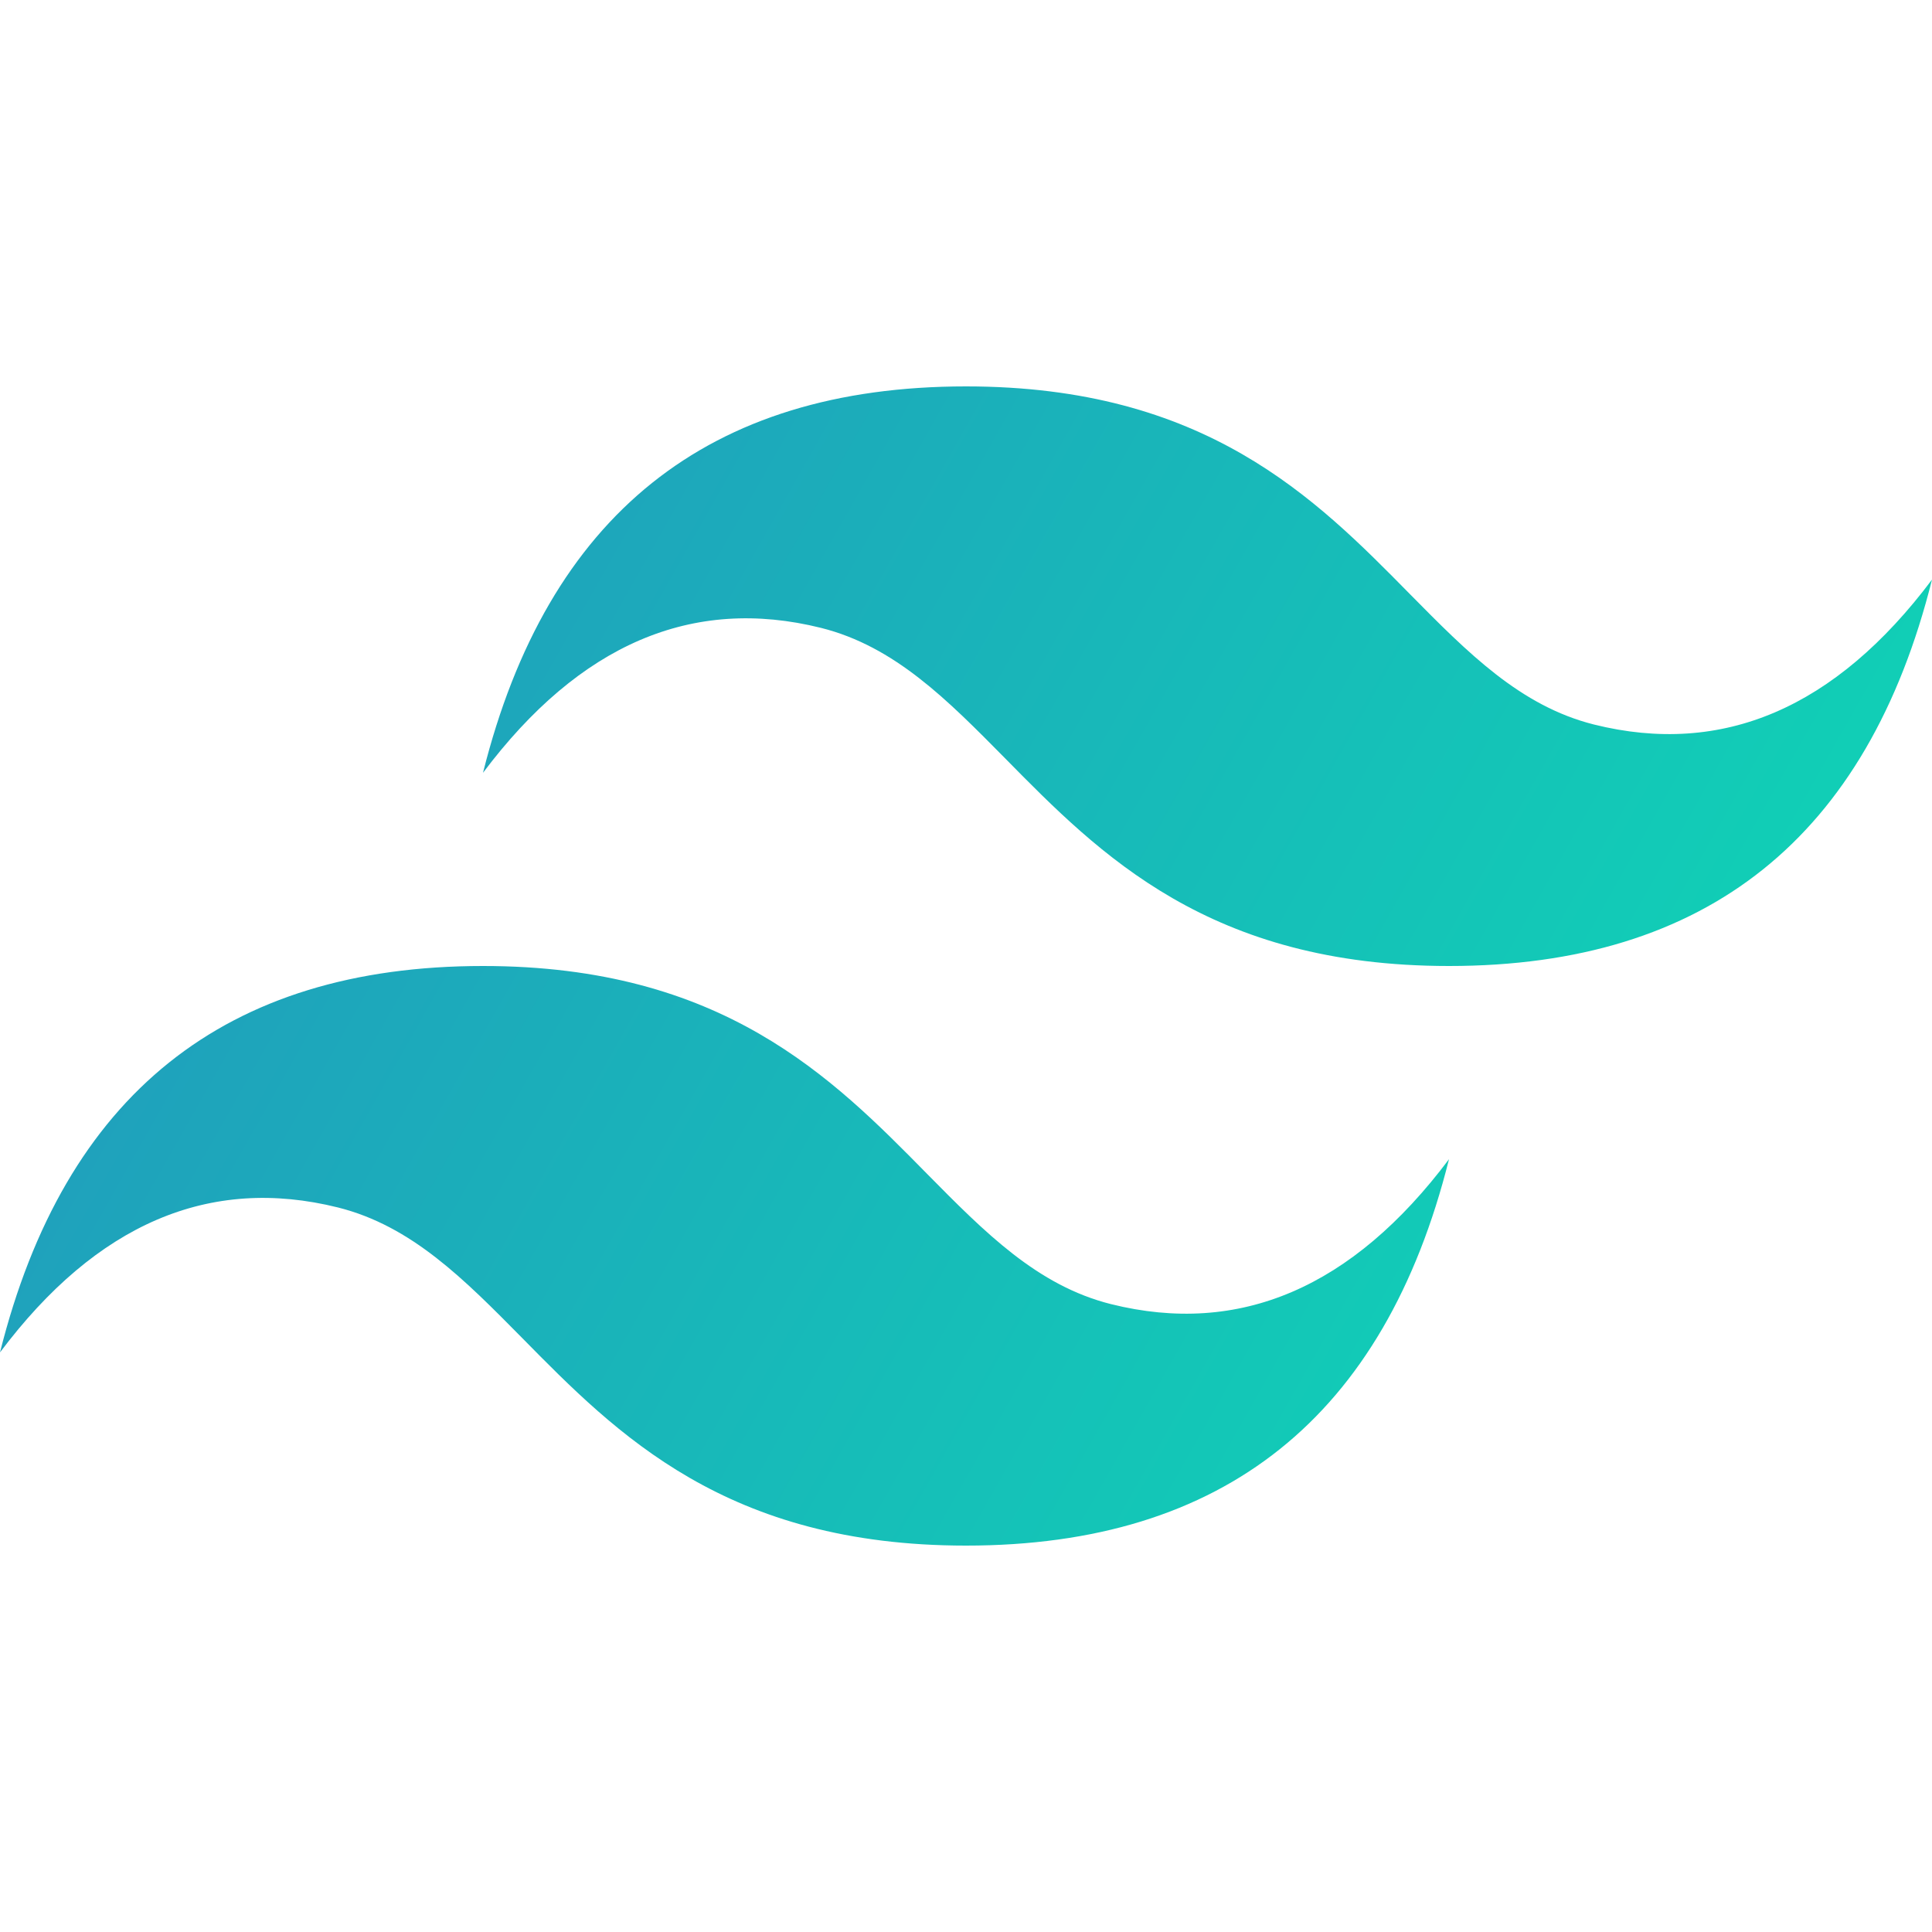
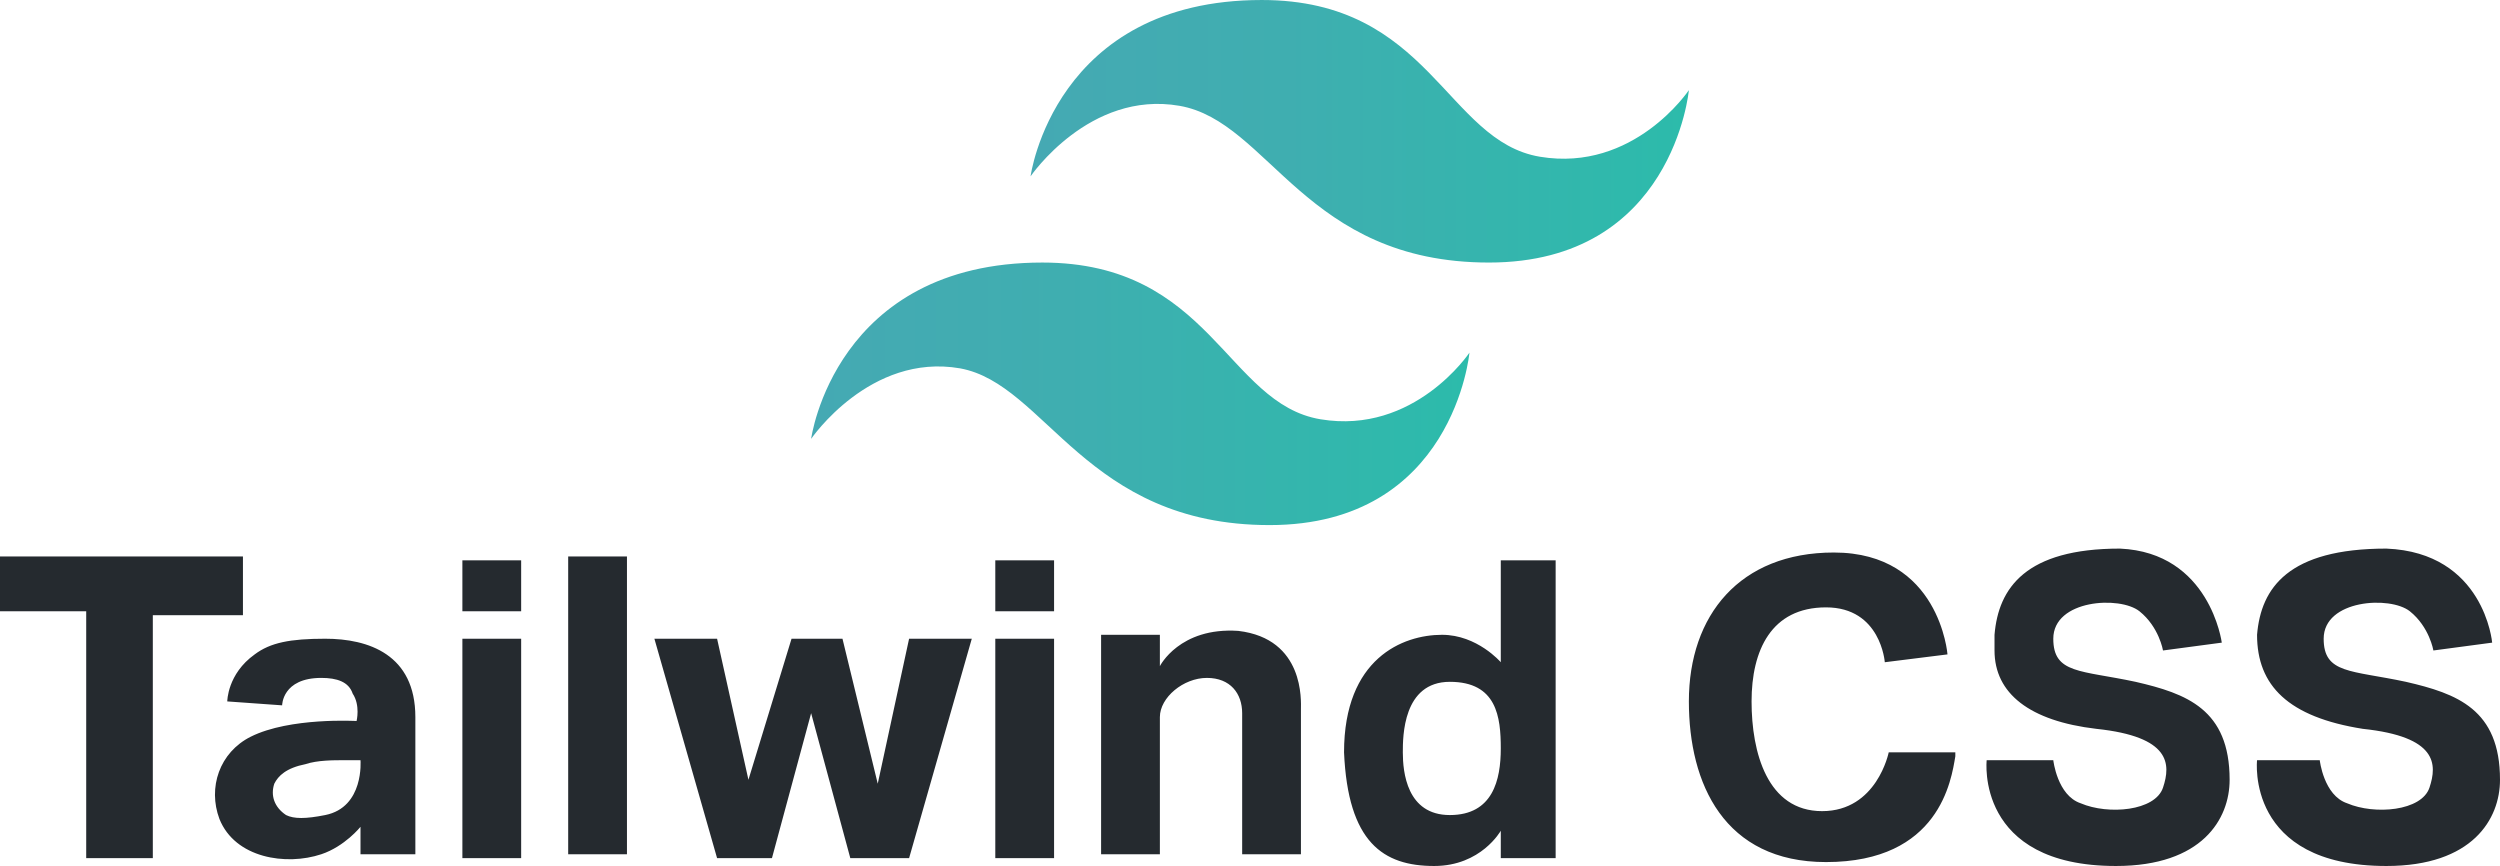
- <svg xmlns="http://www.w3.org/2000/svg" version="1.1" id="Layer_1" x="0px" y="0px" viewBox="0 0 512 512" style="enable-background:new 0 0 512 512;" xml:space="preserve">
-   <style type="text/css">
- 	.st0{fill:url(#SVGID_1_);}
- </style>
-   <g>
-     <linearGradient id="SVGID_1_" gradientUnits="userSpaceOnUse" x1="0.401" y1="511.721" x2="2.401" y2="511.721" gradientTransform="matrix(263.1111 54.6133 -54.6133 94.72 27827.621 -48292.148)">
-       <stop offset="0" style="stop-color:#2298BD" />
-       <stop offset="1" style="stop-color:#0ED7B5" />
-     </linearGradient>
-     <path class="st0" d="M256,102.4c-68.3,0-110.9,34.1-128,102.4c25.6-34.1,55.5-46.9,89.6-38.4c19.5,4.9,33.4,19,48.8,34.6   c25.1,25.5,54.1,55,117.6,55c68.3,0,110.9-34.1,128-102.4c-25.6,34.1-55.5,46.9-89.6,38.4c-19.5-4.9-33.4-19-48.8-34.6   C348.5,131.9,319.4,102.4,256,102.4z M128,256C59.7,256,17.1,290.1,0,358.4c25.6-34.1,55.5-46.9,89.6-38.4   c19.5,4.9,33.4,19,48.8,34.6c25.1,25.5,54.1,55,117.6,55c68.3,0,110.9-34.1,128-102.4c-25.6,34.1-55.5,46.9-89.6,38.4   c-19.5-4.9-33.4-19-48.8-34.6C220.5,285.5,191.4,256,128,256z" />
-   </g>
+ <svg xmlns="http://www.w3.org/2000/svg" xmlns:xlink="http://www.w3.org/1999/xlink" height="866" viewBox="0 0 63.8 22.1" width="2500">
+   <linearGradient id="a">
+     <stop offset="0" stop-color="#45a9b3" />
+     <stop offset=".389" stop-color="#3faeb0" />
+     <stop offset="1" stop-color="#2cbbab" />
+   </linearGradient>
+   <linearGradient id="b" gradientTransform="matrix(1 0 0 -1 0 22.075)" gradientUnits="userSpaceOnUse" x1="26.253" x2="43.091" xlink:href="#a" y1="18.725" y2="18.725" />
+   <linearGradient id="c" gradientTransform="matrix(1 0 0 -1 0 22.075)" gradientUnits="userSpaceOnUse" x1="20.622" x2="37.459" xlink:href="#a" y1="12.025" y2="12.025" />
+   <path d="m63.6 16.4-1.5.2s-.1-.6-.6-1-2.2-.3-2.2.7c0 .9.7.8 2.1 1.1 1.3.3 2.4.7 2.4 2.5 0 1-.7 2.2-2.9 2.2-3.6 0-3.3-2.7-3.3-2.7h1.6s.1.9.7 1.1c.7.3 1.9.2 2.1-.4s.2-1.3-1.7-1.5c-1.9-.3-2.7-1.1-2.7-2.4.1-1.2.8-2.2 3.3-2.2 2.5.1 2.7 2.4 2.7 2.4zm-6.9 0-1.5.2s-.1-.6-.6-1-2.2-.3-2.2.7c0 .9.7.8 2.1 1.1 1.3.3 2.4.7 2.4 2.5 0 1-.7 2.2-2.9 2.2-3.6 0-3.3-2.7-3.3-2.7h1.7s.1.9.7 1.1c.7.3 1.9.2 2.1-.4s.2-1.3-1.7-1.5c-1.7-.2-2.6-.9-2.6-2v-.4c.1-1.2.8-2.2 3.2-2.2 2.3.1 2.6 2.4 2.6 2.4zm-8.5 2.8h1.7v.1c-.1.6-.4 2.7-3.3 2.7-2.6 0-3.5-2-3.5-4.1 0-2.2 1.3-3.8 3.7-3.8 2.7 0 2.9 2.6 2.9 2.6l-1.6.2s-.1-1.4-1.5-1.4-1.9 1.1-1.9 2.4.4 2.8 1.8 2.8 1.7-1.5 1.7-1.5zm-8.5-4.9v7.6h-1.4v-.7s-.5.9-1.7.9c-1.3 0-2.2-.6-2.3-2.9 0-2.4 1.5-3 2.5-3 .9 0 1.5.7 1.5.7v-2.6zm-1.4 4.8c0-.8-.1-1.7-1.3-1.7s-1.2 1.4-1.2 1.8c0 .5.1 1.6 1.2 1.6s1.3-.9 1.3-1.7zm-5.1-1v3.7h-1.5v-3.6c0-.5-.3-.9-.9-.9s-1.2.5-1.2 1v3.5h-1.5v-5.6h1.5v.8s.5-1 2-.9c1.7.2 1.6 1.8 1.6 2zm-7.8-1.8h1.5v5.6h-1.5zm0-2h1.5v1.3h-1.5zm-.6 2-1.6 5.6h-1.5l-1-3.7-1 3.7h-1.4l-1.6-5.6h1.6l.8 3.6 1.1-3.6h1.3l.9 3.7.8-3.7zm-10.3-2.1h1.5v7.6h-1.5zm-2.7 2.1h1.5v5.6h-1.5zm0-2h1.5v1.3h-1.5zm-1.2 4v3.5h-1.4v-.7s-.4.5-1 .7c-.9.3-2.2.1-2.6-.9-.3-.8 0-1.7.8-2.1 1-.5 2.7-.4 2.7-.4s.1-.4-.1-.7c-.1-.3-.4-.4-.8-.4-1 0-1 .7-1 .7l-1.4-.1s0-.7.7-1.2c.4-.3.9-.4 1.8-.4 1.1 0 2.3.4 2.3 2zm-2.3 2.5c1-.2.9-1.4.9-1.4h-.4c-.3 0-.7 0-1 .1-.5.1-.7.3-.8.5-.1.3 0 .6.3.8.2.1.5.1 1 0zm-2.1-6.6v1.5h-2.3v6.2h-1.7v-6.3h-2.2v-1.4z" fill="#252a2f" />
+   <path d="m43.1 2.3s-1.4 2.1-3.8 1.7-2.8-4-7.1-4c-5.3 0-5.9 4.5-5.9 4.5s1.5-2.2 3.8-1.8 3.2 4 7.9 4 5.1-4.4 5.1-4.4z" fill="url(#b)" />
+   <path d="m37.5 9s-1.4 2.1-3.8 1.7-2.8-4-7.1-4c-5.3 0-5.9 4.5-5.9 4.5s1.5-2.2 3.8-1.8c2.2.4 3.2 4 7.9 4s5.1-4.4 5.1-4.4z" fill="url(#c)" />
</svg>
